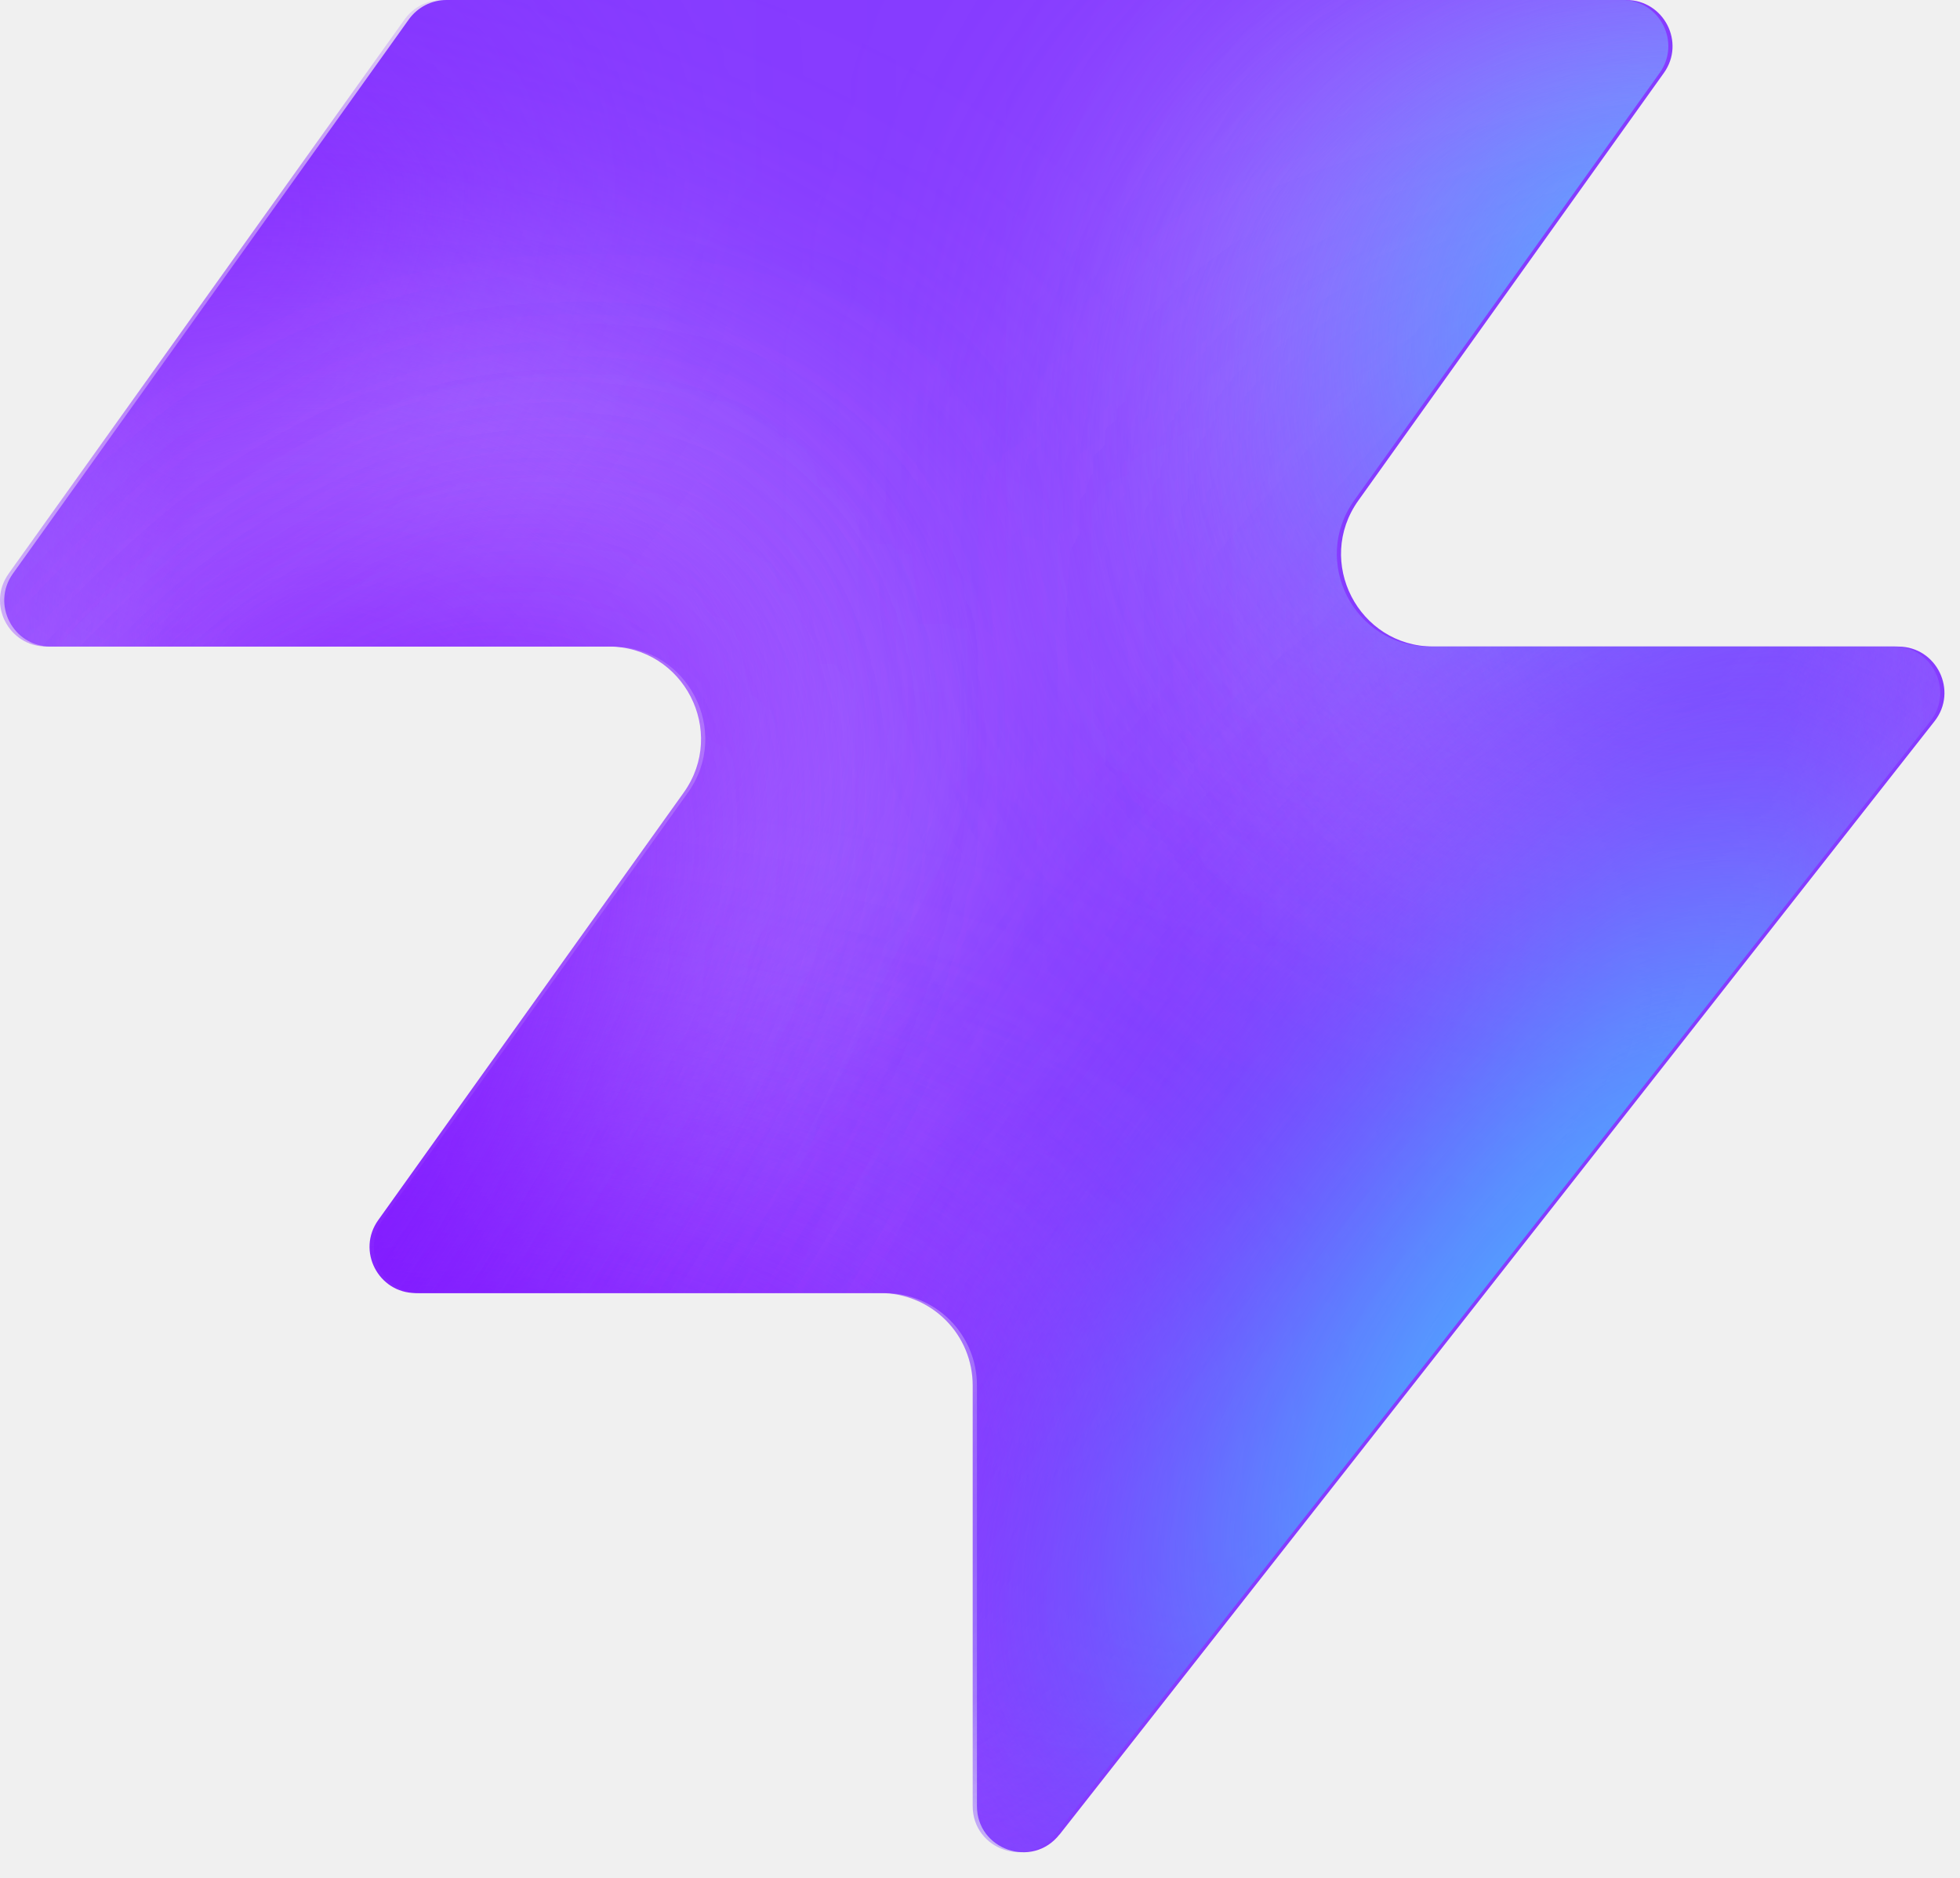
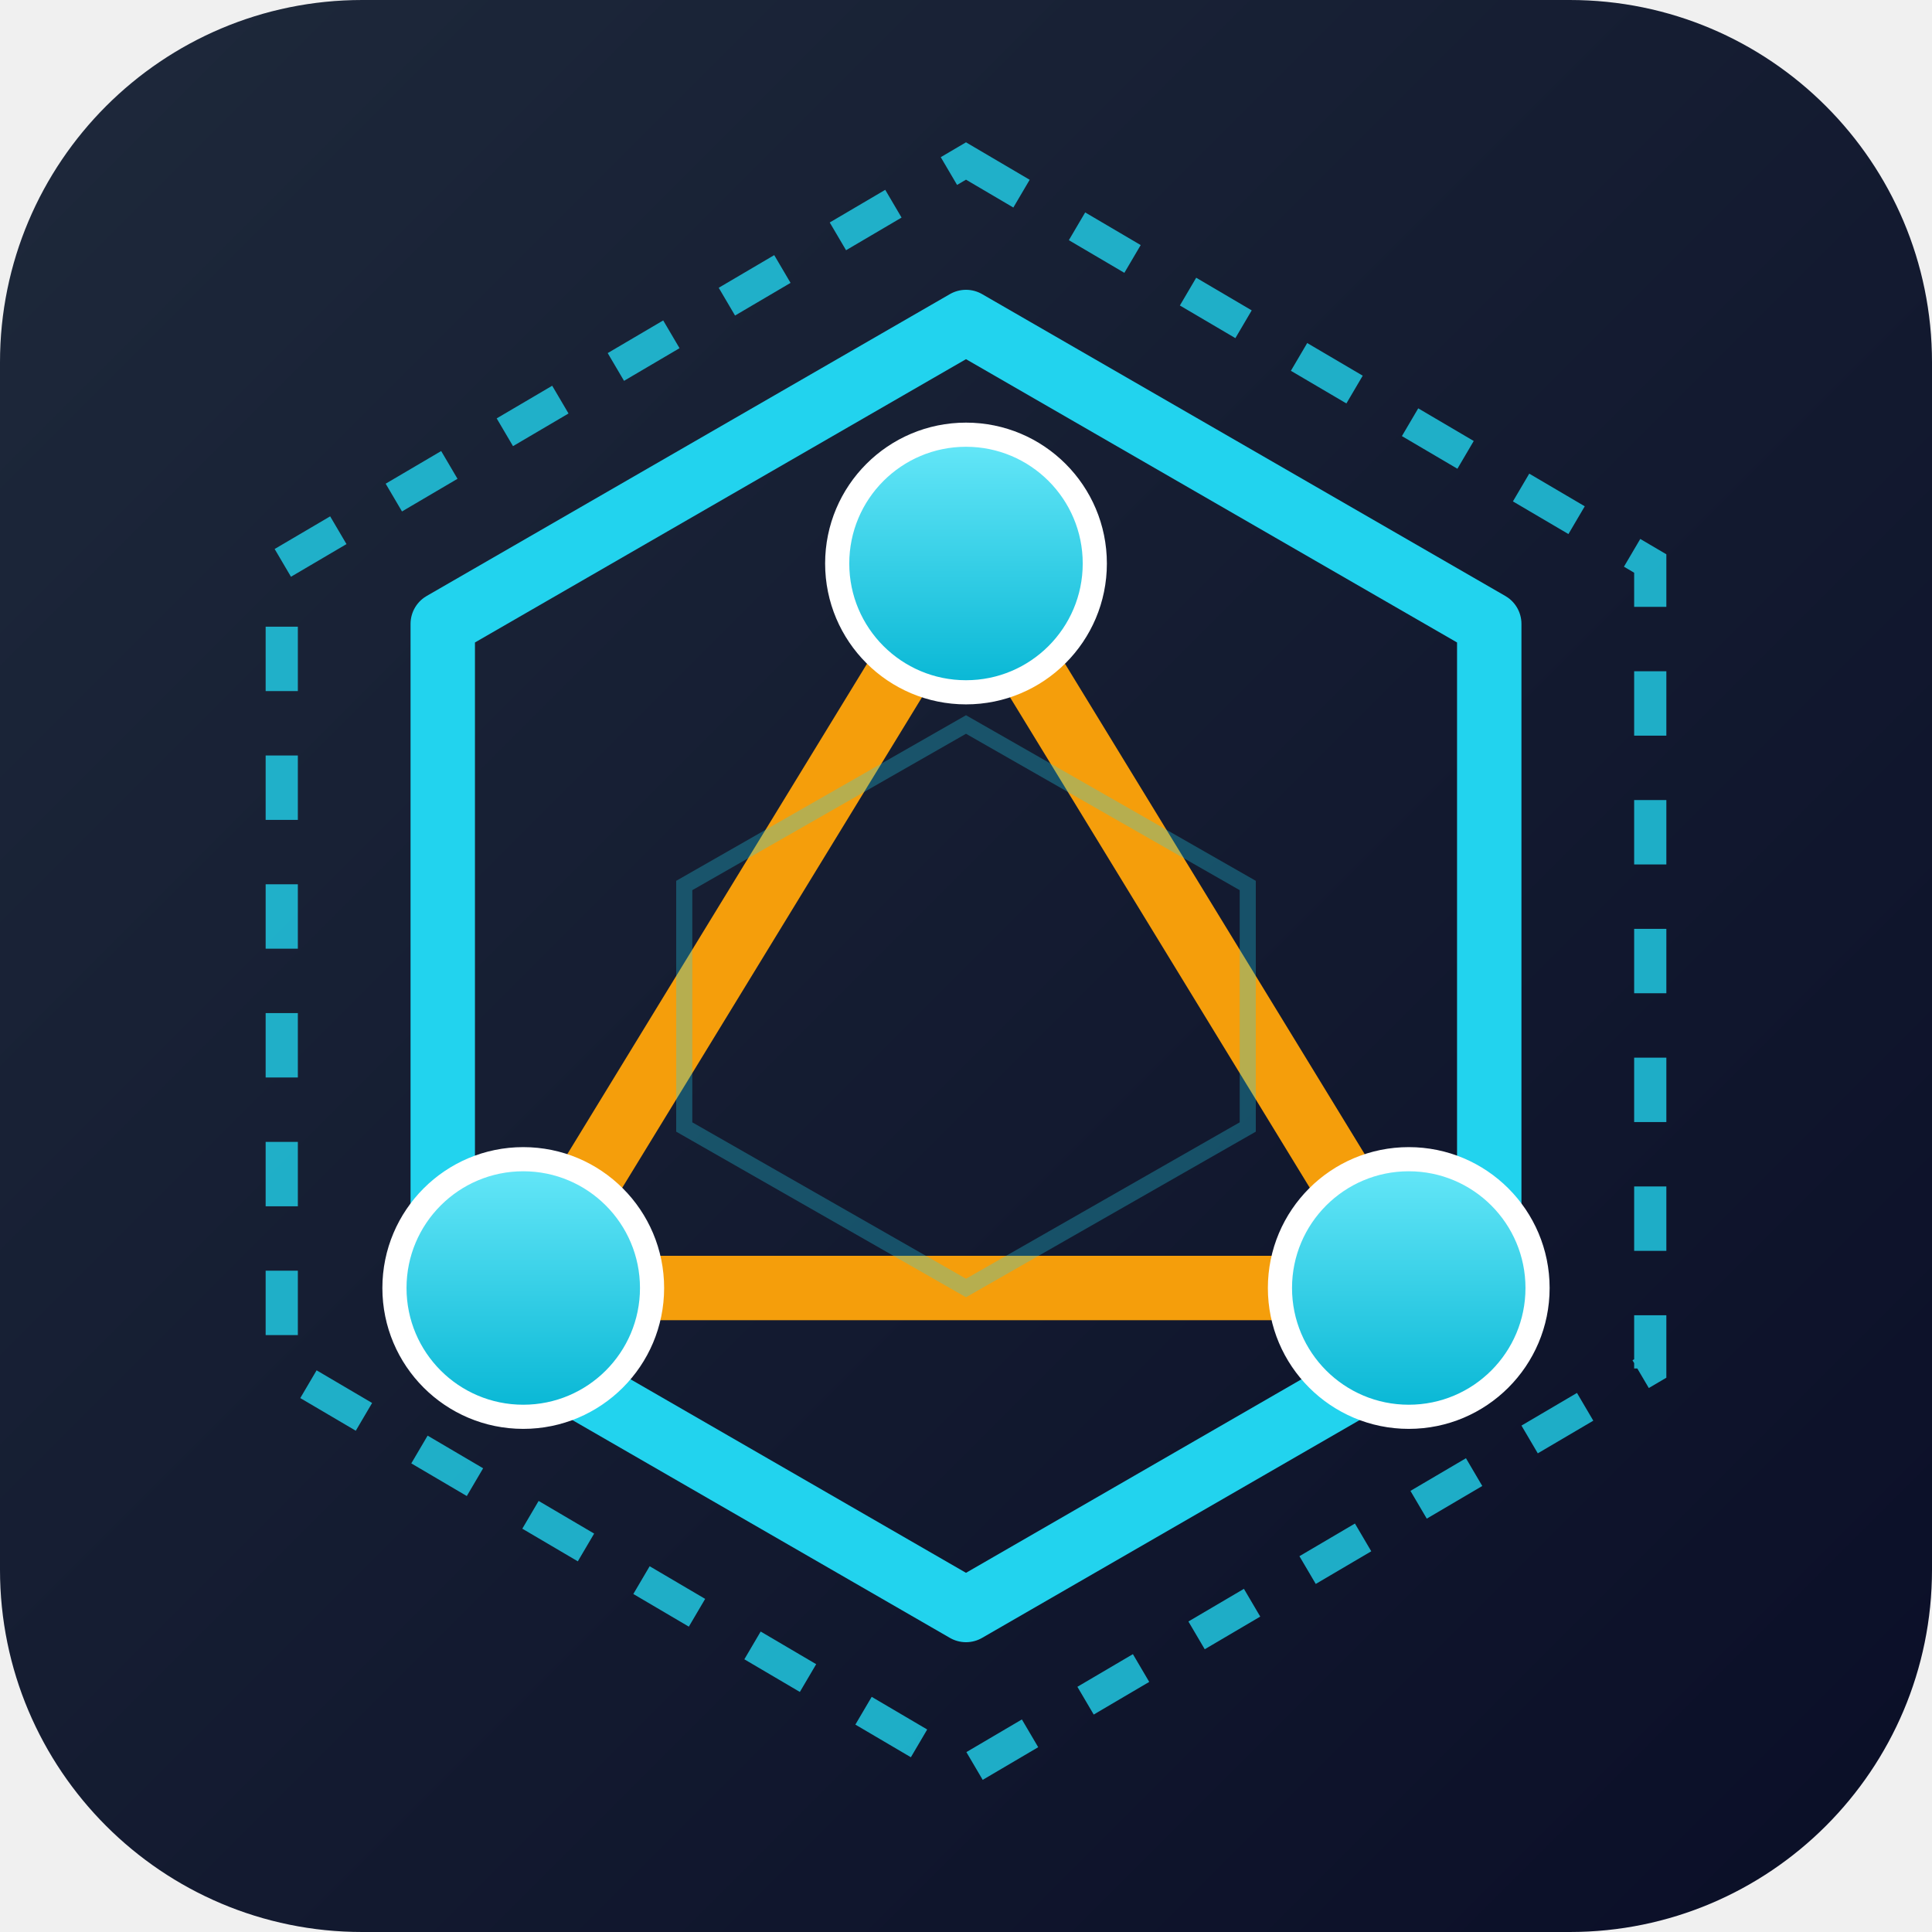
- <svg xmlns="http://www.w3.org/2000/svg" width="48" height="46" fill="none" viewBox="0 0 48 46">
-   <path fill="#863bff" d="M25.946 44.938c-.664.845-2.021.375-2.021-.698V33.937a2.26 2.26 0 0 0-2.262-2.262H10.287c-.92 0-1.456-1.04-.92-1.788l7.48-10.471c1.07-1.497 0-3.578-1.842-3.578H1.237c-.92 0-1.456-1.04-.92-1.788L10.013.474c.214-.297.556-.474.92-.474h28.894c.92 0 1.456 1.04.92 1.788l-7.48 10.471c-1.07 1.498 0 3.579 1.842 3.579h11.377c.943 0 1.473 1.088.89 1.83L25.947 44.94z" style="fill:#863bff;fill:color(display-p3 .525 .23 1);fill-opacity:1" />
-   <mask id="a" width="48" height="46" x="0" y="0" maskUnits="userSpaceOnUse" style="mask-type:alpha">
-     <path fill="#000" d="M25.842 44.938c-.664.844-2.021.375-2.021-.698V33.937a2.26 2.26 0 0 0-2.262-2.262H10.183c-.92 0-1.456-1.04-.92-1.788l7.48-10.471c1.07-1.498 0-3.579-1.842-3.579H1.133c-.92 0-1.456-1.04-.92-1.787L9.91.473c.214-.297.556-.474.92-.474h28.894c.92 0 1.456 1.04.92 1.788l-7.48 10.471c-1.07 1.498 0 3.578 1.842 3.578h11.377c.943 0 1.473 1.088.89 1.832L25.843 44.94z" style="fill:#000;fill-opacity:1" />
-   </mask>
-   <g mask="url(#a)">
-     <g filter="url(#b)">
-       <ellipse cx="5.508" cy="14.704" fill="#ede6ff" rx="5.508" ry="14.704" style="fill:#ede6ff;fill:color(display-p3 .927 .903 1);fill-opacity:1" transform="matrix(.00324 1 1 -.00324 -4.47 31.516)" />
-     </g>
-     <g filter="url(#c)">
-       <ellipse cx="10.399" cy="29.851" fill="#ede6ff" rx="10.399" ry="29.851" style="fill:#ede6ff;fill:color(display-p3 .927 .903 1);fill-opacity:1" transform="matrix(.00324 1 1 -.00324 -39.328 7.883)" />
-     </g>
-     <g filter="url(#d)">
-       <ellipse cx="5.508" cy="30.487" fill="#7e14ff" rx="5.508" ry="30.487" style="fill:#7e14ff;fill:color(display-p3 .492 .077 1);fill-opacity:1" transform="rotate(89.814 -25.913 -14.639)scale(1 -1)" />
-     </g>
-     <g filter="url(#e)">
-       <ellipse cx="5.508" cy="30.599" fill="#7e14ff" rx="5.508" ry="30.599" style="fill:#7e14ff;fill:color(display-p3 .492 .077 1);fill-opacity:1" transform="rotate(89.814 -32.644 -3.334)scale(1 -1)" />
-     </g>
-     <g filter="url(#f)">
-       <ellipse cx="5.508" cy="30.599" fill="#7e14ff" rx="5.508" ry="30.599" style="fill:#7e14ff;fill:color(display-p3 .492 .077 1);fill-opacity:1" transform="matrix(.00324 1 1 -.00324 -34.34 30.47)" />
-     </g>
-     <g filter="url(#g)">
-       <ellipse cx="14.072" cy="22.078" fill="#ede6ff" rx="14.072" ry="22.078" style="fill:#ede6ff;fill:color(display-p3 .927 .903 1);fill-opacity:1" transform="rotate(93.35 24.506 48.493)scale(-1 1)" />
-     </g>
-     <g filter="url(#h)">
-       <ellipse cx="3.47" cy="21.501" fill="#7e14ff" rx="3.47" ry="21.501" style="fill:#7e14ff;fill:color(display-p3 .492 .077 1);fill-opacity:1" transform="rotate(89.009 28.708 47.59)scale(-1 1)" />
-     </g>
-     <g filter="url(#i)">
-       <ellipse cx="3.47" cy="21.501" fill="#7e14ff" rx="3.47" ry="21.501" style="fill:#7e14ff;fill:color(display-p3 .492 .077 1);fill-opacity:1" transform="rotate(89.009 28.708 47.59)scale(-1 1)" />
-     </g>
-     <g filter="url(#j)">
-       <ellipse cx=".387" cy="8.972" fill="#7e14ff" rx="4.407" ry="29.108" style="fill:#7e14ff;fill:color(display-p3 .492 .077 1);fill-opacity:1" transform="rotate(39.51 .387 8.972)" />
-     </g>
-     <g filter="url(#k)">
-       <ellipse cx="47.523" cy="-6.092" fill="#7e14ff" rx="4.407" ry="29.108" style="fill:#7e14ff;fill:color(display-p3 .492 .077 1);fill-opacity:1" transform="rotate(37.892 47.523 -6.092)" />
-     </g>
-     <g filter="url(#l)">
-       <ellipse cx="41.412" cy="6.333" fill="#47bfff" rx="5.971" ry="9.665" style="fill:#47bfff;fill:color(display-p3 .28 .748 1);fill-opacity:1" transform="rotate(37.892 41.412 6.333)" />
-     </g>
-     <g filter="url(#m)">
-       <ellipse cx="-1.879" cy="38.332" fill="#7e14ff" rx="4.407" ry="29.108" style="fill:#7e14ff;fill:color(display-p3 .492 .077 1);fill-opacity:1" transform="rotate(37.892 -1.88 38.332)" />
-     </g>
-     <g filter="url(#n)">
-       <ellipse cx="-1.879" cy="38.332" fill="#7e14ff" rx="4.407" ry="29.108" style="fill:#7e14ff;fill:color(display-p3 .492 .077 1);fill-opacity:1" transform="rotate(37.892 -1.88 38.332)" />
-     </g>
-     <g filter="url(#o)">
-       <ellipse cx="35.651" cy="29.907" fill="#7e14ff" rx="4.407" ry="29.108" style="fill:#7e14ff;fill:color(display-p3 .492 .077 1);fill-opacity:1" transform="rotate(37.892 35.651 29.907)" />
-     </g>
-     <g filter="url(#p)">
-       <ellipse cx="38.418" cy="32.4" fill="#47bfff" rx="5.971" ry="15.297" style="fill:#47bfff;fill:color(display-p3 .28 .748 1);fill-opacity:1" transform="rotate(37.892 38.418 32.4)" />
-     </g>
-   </g>
+ <svg xmlns="http://www.w3.org/2000/svg" viewBox="0 0 48 48" width="48" height="48">
  <defs>
-     <filter id="b" width="60.045" height="41.654" x="-19.77" y="16.149" color-interpolation-filters="sRGB" filterUnits="userSpaceOnUse">
-       <feFlood flood-opacity="0" result="BackgroundImageFix" />
-       <feBlend in="SourceGraphic" in2="BackgroundImageFix" result="shape" />
-       <feGaussianBlur result="effect1_foregroundBlur_2002_17158" stdDeviation="7.659" />
-     </filter>
-     <filter id="c" width="90.34" height="51.437" x="-54.613" y="-7.533" color-interpolation-filters="sRGB" filterUnits="userSpaceOnUse">
-       <feFlood flood-opacity="0" result="BackgroundImageFix" />
-       <feBlend in="SourceGraphic" in2="BackgroundImageFix" result="shape" />
-       <feGaussianBlur result="effect1_foregroundBlur_2002_17158" stdDeviation="7.659" />
-     </filter>
-     <filter id="d" width="79.355" height="29.4" x="-49.64" y="2.03" color-interpolation-filters="sRGB" filterUnits="userSpaceOnUse">
-       <feFlood flood-opacity="0" result="BackgroundImageFix" />
-       <feBlend in="SourceGraphic" in2="BackgroundImageFix" result="shape" />
-       <feGaussianBlur result="effect1_foregroundBlur_2002_17158" stdDeviation="4.596" />
-     </filter>
-     <filter id="e" width="79.579" height="29.4" x="-45.045" y="20.029" color-interpolation-filters="sRGB" filterUnits="userSpaceOnUse">
-       <feFlood flood-opacity="0" result="BackgroundImageFix" />
-       <feBlend in="SourceGraphic" in2="BackgroundImageFix" result="shape" />
-       <feGaussianBlur result="effect1_foregroundBlur_2002_17158" stdDeviation="4.596" />
-     </filter>
-     <filter id="f" width="79.579" height="29.4" x="-43.513" y="21.178" color-interpolation-filters="sRGB" filterUnits="userSpaceOnUse">
-       <feFlood flood-opacity="0" result="BackgroundImageFix" />
-       <feBlend in="SourceGraphic" in2="BackgroundImageFix" result="shape" />
-       <feGaussianBlur result="effect1_foregroundBlur_2002_17158" stdDeviation="4.596" />
-     </filter>
-     <filter id="g" width="74.749" height="58.852" x="15.756" y="-17.901" color-interpolation-filters="sRGB" filterUnits="userSpaceOnUse">
-       <feFlood flood-opacity="0" result="BackgroundImageFix" />
-       <feBlend in="SourceGraphic" in2="BackgroundImageFix" result="shape" />
-       <feGaussianBlur result="effect1_foregroundBlur_2002_17158" stdDeviation="7.659" />
-     </filter>
-     <filter id="h" width="61.377" height="25.362" x="23.548" y="2.284" color-interpolation-filters="sRGB" filterUnits="userSpaceOnUse">
-       <feFlood flood-opacity="0" result="BackgroundImageFix" />
-       <feBlend in="SourceGraphic" in2="BackgroundImageFix" result="shape" />
-       <feGaussianBlur result="effect1_foregroundBlur_2002_17158" stdDeviation="4.596" />
-     </filter>
-     <filter id="i" width="61.377" height="25.362" x="23.548" y="2.284" color-interpolation-filters="sRGB" filterUnits="userSpaceOnUse">
-       <feFlood flood-opacity="0" result="BackgroundImageFix" />
-       <feBlend in="SourceGraphic" in2="BackgroundImageFix" result="shape" />
-       <feGaussianBlur result="effect1_foregroundBlur_2002_17158" stdDeviation="4.596" />
-     </filter>
-     <filter id="j" width="56.045" height="63.649" x="-27.636" y="-22.853" color-interpolation-filters="sRGB" filterUnits="userSpaceOnUse">
-       <feFlood flood-opacity="0" result="BackgroundImageFix" />
-       <feBlend in="SourceGraphic" in2="BackgroundImageFix" result="shape" />
-       <feGaussianBlur result="effect1_foregroundBlur_2002_17158" stdDeviation="4.596" />
-     </filter>
-     <filter id="k" width="54.814" height="64.646" x="20.116" y="-38.415" color-interpolation-filters="sRGB" filterUnits="userSpaceOnUse">
-       <feFlood flood-opacity="0" result="BackgroundImageFix" />
-       <feBlend in="SourceGraphic" in2="BackgroundImageFix" result="shape" />
-       <feGaussianBlur result="effect1_foregroundBlur_2002_17158" stdDeviation="4.596" />
-     </filter>
-     <filter id="l" width="33.541" height="35.313" x="24.641" y="-11.323" color-interpolation-filters="sRGB" filterUnits="userSpaceOnUse">
-       <feFlood flood-opacity="0" result="BackgroundImageFix" />
-       <feBlend in="SourceGraphic" in2="BackgroundImageFix" result="shape" />
-       <feGaussianBlur result="effect1_foregroundBlur_2002_17158" stdDeviation="4.596" />
-     </filter>
-     <filter id="m" width="54.814" height="64.646" x="-29.286" y="6.009" color-interpolation-filters="sRGB" filterUnits="userSpaceOnUse">
-       <feFlood flood-opacity="0" result="BackgroundImageFix" />
-       <feBlend in="SourceGraphic" in2="BackgroundImageFix" result="shape" />
-       <feGaussianBlur result="effect1_foregroundBlur_2002_17158" stdDeviation="4.596" />
-     </filter>
-     <filter id="n" width="54.814" height="64.646" x="-29.286" y="6.009" color-interpolation-filters="sRGB" filterUnits="userSpaceOnUse">
-       <feFlood flood-opacity="0" result="BackgroundImageFix" />
-       <feBlend in="SourceGraphic" in2="BackgroundImageFix" result="shape" />
-       <feGaussianBlur result="effect1_foregroundBlur_2002_17158" stdDeviation="4.596" />
-     </filter>
-     <filter id="o" width="54.814" height="64.646" x="8.244" y="-2.416" color-interpolation-filters="sRGB" filterUnits="userSpaceOnUse">
-       <feFlood flood-opacity="0" result="BackgroundImageFix" />
-       <feBlend in="SourceGraphic" in2="BackgroundImageFix" result="shape" />
-       <feGaussianBlur result="effect1_foregroundBlur_2002_17158" stdDeviation="4.596" />
-     </filter>
-     <filter id="p" width="39.409" height="43.623" x="18.713" y="10.588" color-interpolation-filters="sRGB" filterUnits="userSpaceOnUse">
-       <feFlood flood-opacity="0" result="BackgroundImageFix" />
-       <feBlend in="SourceGraphic" in2="BackgroundImageFix" result="shape" />
-       <feGaussianBlur result="effect1_foregroundBlur_2002_17158" stdDeviation="4.596" />
-     </filter>
+     <linearGradient id="bg" x1="0" y1="0" x2="1" y2="1">
+       <stop offset="0%" stop-color="#1e293b" />
+       <stop offset="100%" stop-color="#0a0e27" />
+     </linearGradient>
+     <linearGradient id="cyan" x1="0" y1="0" x2="0" y2="1">
+       <stop offset="0%" stop-color="#67e8f9" />
+       <stop offset="100%" stop-color="#06b6d4" />
+     </linearGradient>
  </defs>
+   <rect width="48" height="48" rx="9" fill="url(#bg)" />
+   <polygon points="24,4 41,14 41,34 24,44 7,34 7,14" fill="none" stroke="#22d3ee" stroke-width="0.8" stroke-dasharray="1.6 1.6" opacity="0.8" />
+   <polygon points="24,8 37,15.5 37,32.5 24,40 11,32.5 11,15.5" fill="none" stroke="#22d3ee" stroke-width="1.6" stroke-linejoin="round" />
+   <polygon points="24,14 35,32 13,32" fill="none" stroke="#f59e0b" stroke-width="1.6" stroke-linejoin="round" />
+   <circle cx="24" cy="14" r="3.2" fill="url(#cyan)" stroke="#fff" stroke-width="0.6" />
+   <circle cx="35" cy="32" r="3.2" fill="url(#cyan)" stroke="#fff" stroke-width="0.6" />
+   <circle cx="13" cy="32" r="3.2" fill="url(#cyan)" stroke="#fff" stroke-width="0.6" />
+   <polygon points="24,18 31,22 31,28 24,32 17,28 17,22" fill="none" stroke="#22d3ee" stroke-width="0.4" opacity="0.3" />
</svg>
